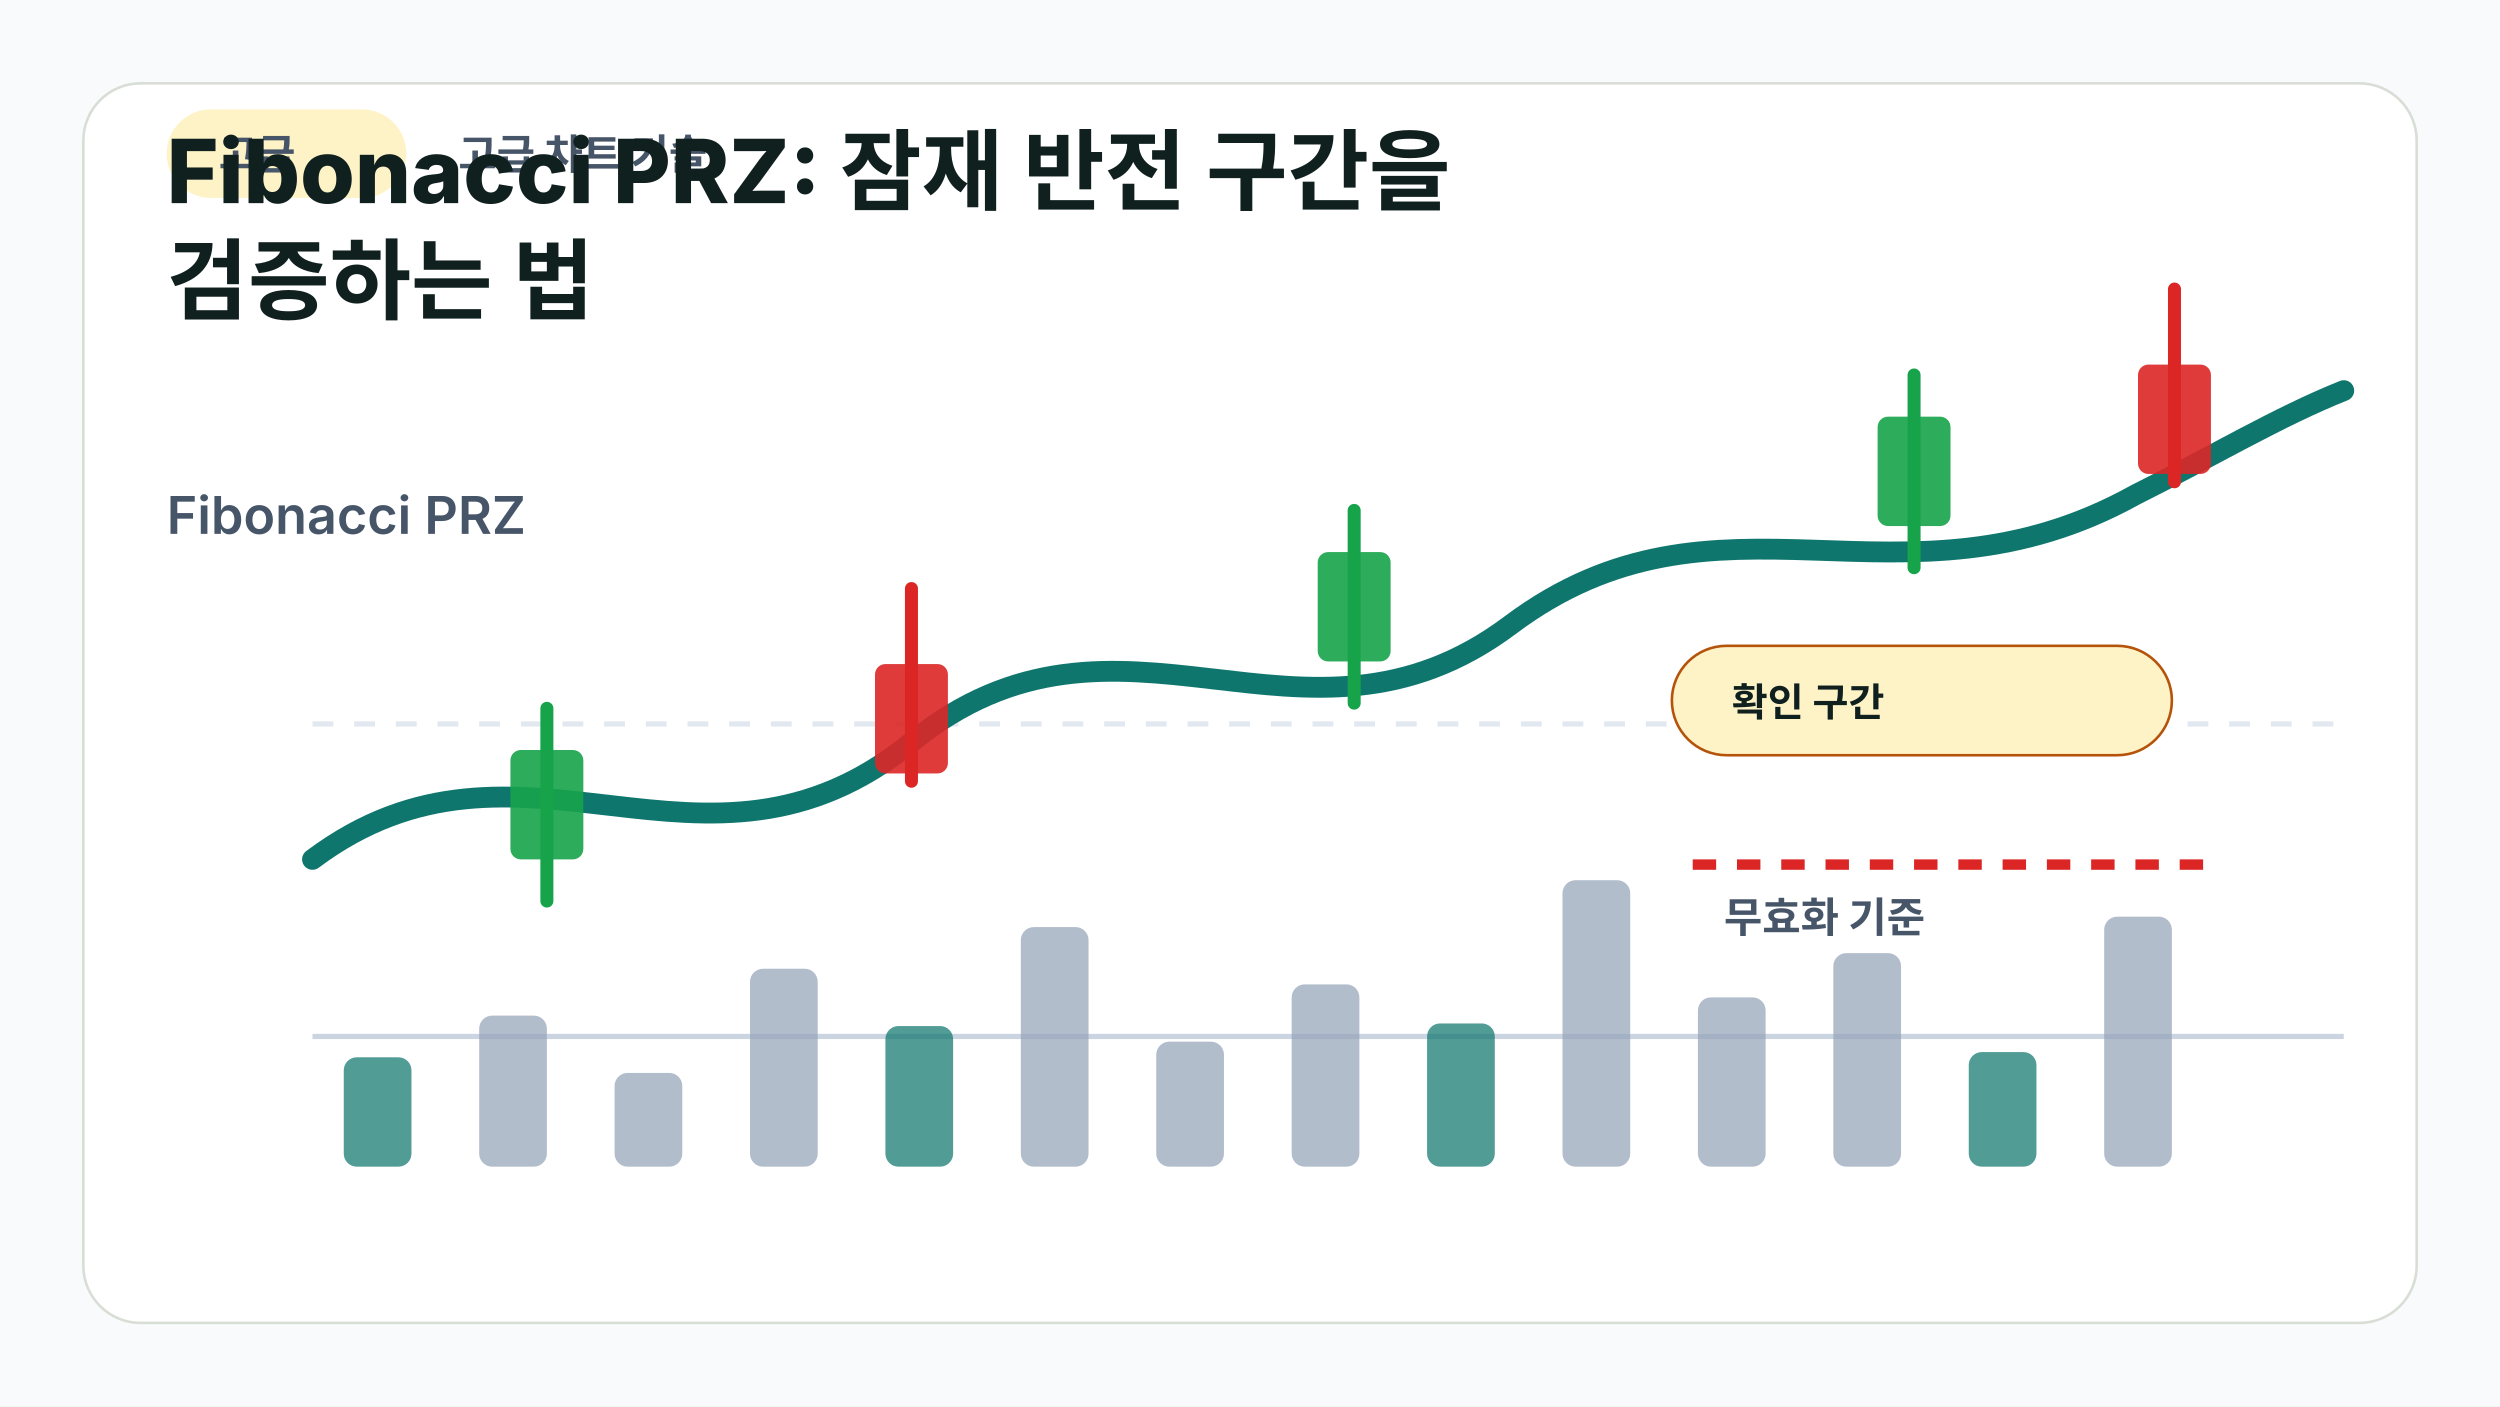
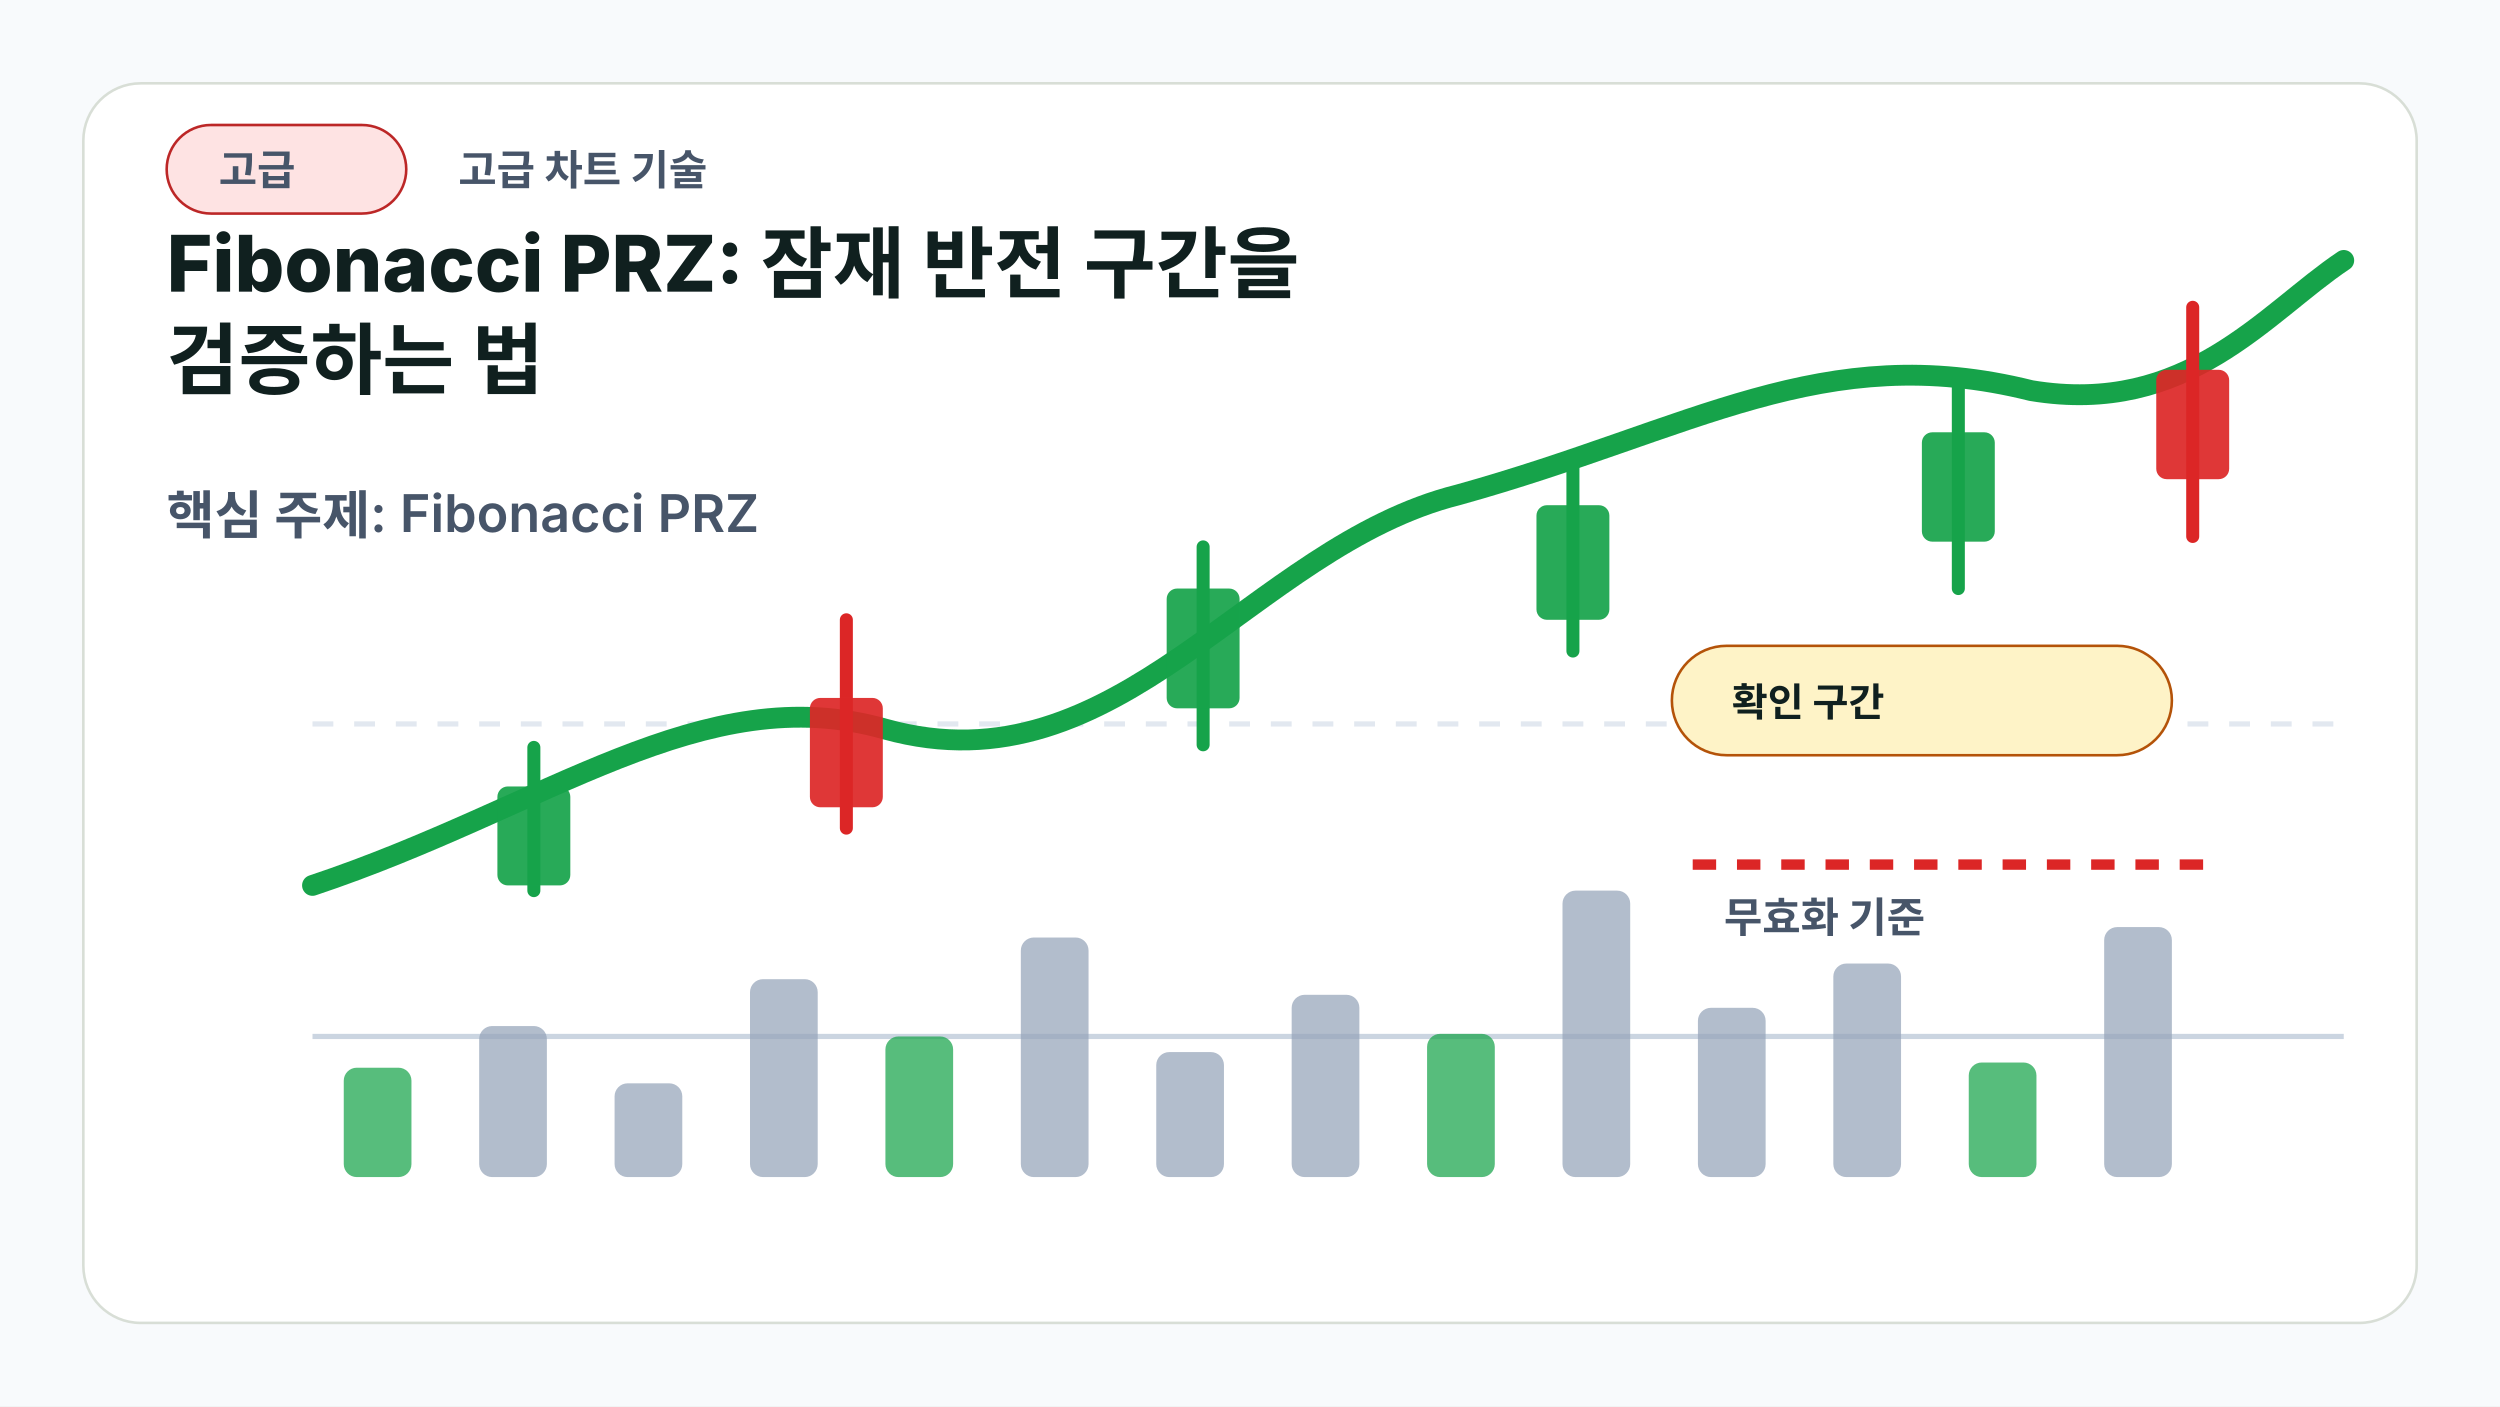
<svg xmlns="http://www.w3.org/2000/svg" width="960" height="540" viewBox="0 0 960 540" role="img" aria-labelledby="title desc">
-   <style>.title{font:800 34px system-ui,-apple-system,Segoe UI,sans-serif;fill:#10201f}.item{font:600 20px system-ui,-apple-system,Segoe UI,sans-serif;fill:#475569}.small{font:700 16px system-ui,-apple-system,Segoe UI,sans-serif;fill:#475569}.label{font:800 15px system-ui,-apple-system,Segoe UI,sans-serif;fill:#10201f}</style>
+   <style>.title{font:800 30px system-ui,-apple-system,Segoe UI,sans-serif;fill:#10201f}.item{font:600 20px system-ui,-apple-system,Segoe UI,sans-serif;fill:#475569}.small{font:700 16px system-ui,-apple-system,Segoe UI,sans-serif;fill:#475569}.label{font:800 15px system-ui,-apple-system,Segoe UI,sans-serif;fill:#10201f}</style>
  <rect width="960" height="540" fill="#f8fafc" />
  <rect x="32" y="32" width="896" height="476" rx="22" fill="white" stroke="#d8ded6" />
-   <rect x="64" y="42" width="92" height="34" rx="17" fill="#fef3c7" />
-   <text x="84" y="65" class="small">고급</text>
-   <text x="176" y="65" class="small">고급 차트 기술</text>
-   <text x="64" y="78" class="title">Fibonacci PRZ: 잠재 반전 구간을 </text>
-   <text x="64" y="120" class="title">검증하는 법</text>
-   <text x="64" y="205" class="item">Fibonacci PRZ</text>
+   <rect x="64" y="48" width="92" height="34" rx="17" fill="#fee2e2" stroke="#b91c1c" opacity="0.95" />
+   <text x="84" y="71" class="small">고급</text>
+   <text x="176" y="71" class="small">고급 차트 기술</text>
+   <text x="64" y="112" class="title">Fibonacci PRZ: 잠재 반전 구간을</text>
+   <text x="64" y="149" class="title">검증하는 법</text>
+   <text x="64" y="205" class="item">핵심 주제: Fibonacci PRZ</text>
  <g transform="translate(0,0)">
    <line x1="120" y1="398" x2="900" y2="398" stroke="#cbd5e1" stroke-width="2" />
    <line x1="120" y1="278" x2="900" y2="278" stroke="#e2e8f0" stroke-width="2" stroke-dasharray="8 8" />
-     <path d="M120 330 C200 270 270 350 350 285 C430 220 500 300 580 240 C660 180 730 240 820 190 C850 175 875 160 900 150" fill="none" stroke="#0f766e" stroke-width="8" stroke-linecap="round" stroke-linejoin="round" />
-     <line x1="210" y1="272" x2="210" y2="346" stroke="#16a34a" stroke-width="5" stroke-linecap="round" />
-     <rect x="196" y="288" width="28" height="42" rx="4" fill="#16a34a" opacity="0.9" />
-     <line x1="350" y1="226" x2="350" y2="300" stroke="#dc2626" stroke-width="5" stroke-linecap="round" />
-     <rect x="336" y="255" width="28" height="42" rx="4" fill="#dc2626" opacity="0.9" />
-     <line x1="520" y1="196" x2="520" y2="270" stroke="#16a34a" stroke-width="5" stroke-linecap="round" />
-     <rect x="506" y="212" width="28" height="42" rx="4" fill="#16a34a" opacity="0.9" />
-     <line x1="735" y1="144" x2="735" y2="218" stroke="#16a34a" stroke-width="5" stroke-linecap="round" />
-     <rect x="721" y="160" width="28" height="42" rx="4" fill="#16a34a" opacity="0.9" />
-     <line x1="835" y1="111" x2="835" y2="185" stroke="#dc2626" stroke-width="5" stroke-linecap="round" />
-     <rect x="821" y="140" width="28" height="42" rx="4" fill="#dc2626" opacity="0.9" />
-     <rect x="132" y="406" width="26" height="42" rx="5" fill="#0f766e" opacity="0.72" />
-     <rect x="184" y="390" width="26" height="58" rx="5" fill="#94a3b8" opacity="0.72" />
-     <rect x="236" y="412" width="26" height="36" rx="5" fill="#94a3b8" opacity="0.72" />
-     <rect x="288" y="372" width="26" height="76" rx="5" fill="#94a3b8" opacity="0.72" />
-     <rect x="340" y="394" width="26" height="54" rx="5" fill="#0f766e" opacity="0.72" />
-     <rect x="392" y="356" width="26" height="92" rx="5" fill="#94a3b8" opacity="0.72" />
-     <rect x="444" y="400" width="26" height="48" rx="5" fill="#94a3b8" opacity="0.72" />
-     <rect x="496" y="378" width="26" height="70" rx="5" fill="#94a3b8" opacity="0.72" />
-     <rect x="548" y="393" width="26" height="55" rx="5" fill="#0f766e" opacity="0.72" />
-     <rect x="600" y="338" width="26" height="110" rx="5" fill="#94a3b8" opacity="0.72" />
-     <rect x="652" y="383" width="26" height="65" rx="5" fill="#94a3b8" opacity="0.72" />
-     <rect x="704" y="366" width="26" height="82" rx="5" fill="#94a3b8" opacity="0.72" />
-     <rect x="756" y="404" width="26" height="44" rx="5" fill="#0f766e" opacity="0.72" />
-     <rect x="808" y="352" width="26" height="96" rx="5" fill="#94a3b8" opacity="0.72" />
+     <path d="M120 340 C210 310 270 260 340 280 C430 305 480 210 560 190 C650 165 700 130 780 150 C840 160 870 120 900 100" fill="none" stroke="#16a34a" stroke-width="8" stroke-linecap="round" stroke-linejoin="round" />
+     <line x1="205" y1="287" x2="205" y2="342" stroke="#16a34a" stroke-width="5" stroke-linecap="round" />
+     <rect x="191" y="302" width="28" height="38" rx="4" fill="#16a34a" opacity="0.92" />
+     <line x1="325" y1="238" x2="325" y2="318" stroke="#dc2626" stroke-width="5" stroke-linecap="round" />
+     <rect x="311" y="268" width="28" height="42" rx="4" fill="#dc2626" opacity="0.92" />
+     <line x1="462" y1="210" x2="462" y2="286" stroke="#16a34a" stroke-width="5" stroke-linecap="round" />
+     <rect x="448" y="226" width="28" height="46" rx="4" fill="#16a34a" opacity="0.92" />
+     <line x1="604" y1="176" x2="604" y2="250" stroke="#16a34a" stroke-width="5" stroke-linecap="round" />
+     <rect x="590" y="194" width="28" height="44" rx="4" fill="#16a34a" opacity="0.92" />
+     <line x1="752" y1="146" x2="752" y2="226" stroke="#16a34a" stroke-width="5" stroke-linecap="round" />
+     <rect x="738" y="166" width="28" height="42" rx="4" fill="#16a34a" opacity="0.92" />
+     <line x1="842" y1="118" x2="842" y2="206" stroke="#dc2626" stroke-width="5" stroke-linecap="round" />
+     <rect x="828" y="142" width="28" height="42" rx="4" fill="#dc2626" opacity="0.92" />
+     <rect x="132" y="410" width="26" height="42" rx="5" fill="#16a34a" opacity="0.72" />
+     <rect x="184" y="394" width="26" height="58" rx="5" fill="#94a3b8" opacity="0.72" />
+     <rect x="236" y="416" width="26" height="36" rx="5" fill="#94a3b8" opacity="0.72" />
+     <rect x="288" y="376" width="26" height="76" rx="5" fill="#94a3b8" opacity="0.72" />
+     <rect x="340" y="398" width="26" height="54" rx="5" fill="#16a34a" opacity="0.72" />
+     <rect x="392" y="360" width="26" height="92" rx="5" fill="#94a3b8" opacity="0.72" />
+     <rect x="444" y="404" width="26" height="48" rx="5" fill="#94a3b8" opacity="0.72" />
+     <rect x="496" y="382" width="26" height="70" rx="5" fill="#94a3b8" opacity="0.72" />
+     <rect x="548" y="397" width="26" height="55" rx="5" fill="#16a34a" opacity="0.72" />
+     <rect x="600" y="342" width="26" height="110" rx="5" fill="#94a3b8" opacity="0.72" />
+     <rect x="652" y="387" width="26" height="65" rx="5" fill="#94a3b8" opacity="0.72" />
+     <rect x="704" y="370" width="26" height="82" rx="5" fill="#94a3b8" opacity="0.72" />
+     <rect x="756" y="408" width="26" height="44" rx="5" fill="#16a34a" opacity="0.72" />
+     <rect x="808" y="356" width="26" height="96" rx="5" fill="#94a3b8" opacity="0.72" />
    <rect x="642" y="248" width="192" height="42" rx="21" fill="#fef3c7" stroke="#b45309" />
    <text x="665" y="275" class="label">확인 구간</text>
    <line x1="650" y1="332" x2="852" y2="332" stroke="#dc2626" stroke-width="4" stroke-dasharray="9 8" />
    <text x="662" y="358" class="small">무효화 기준</text>
  </g>
</svg>
